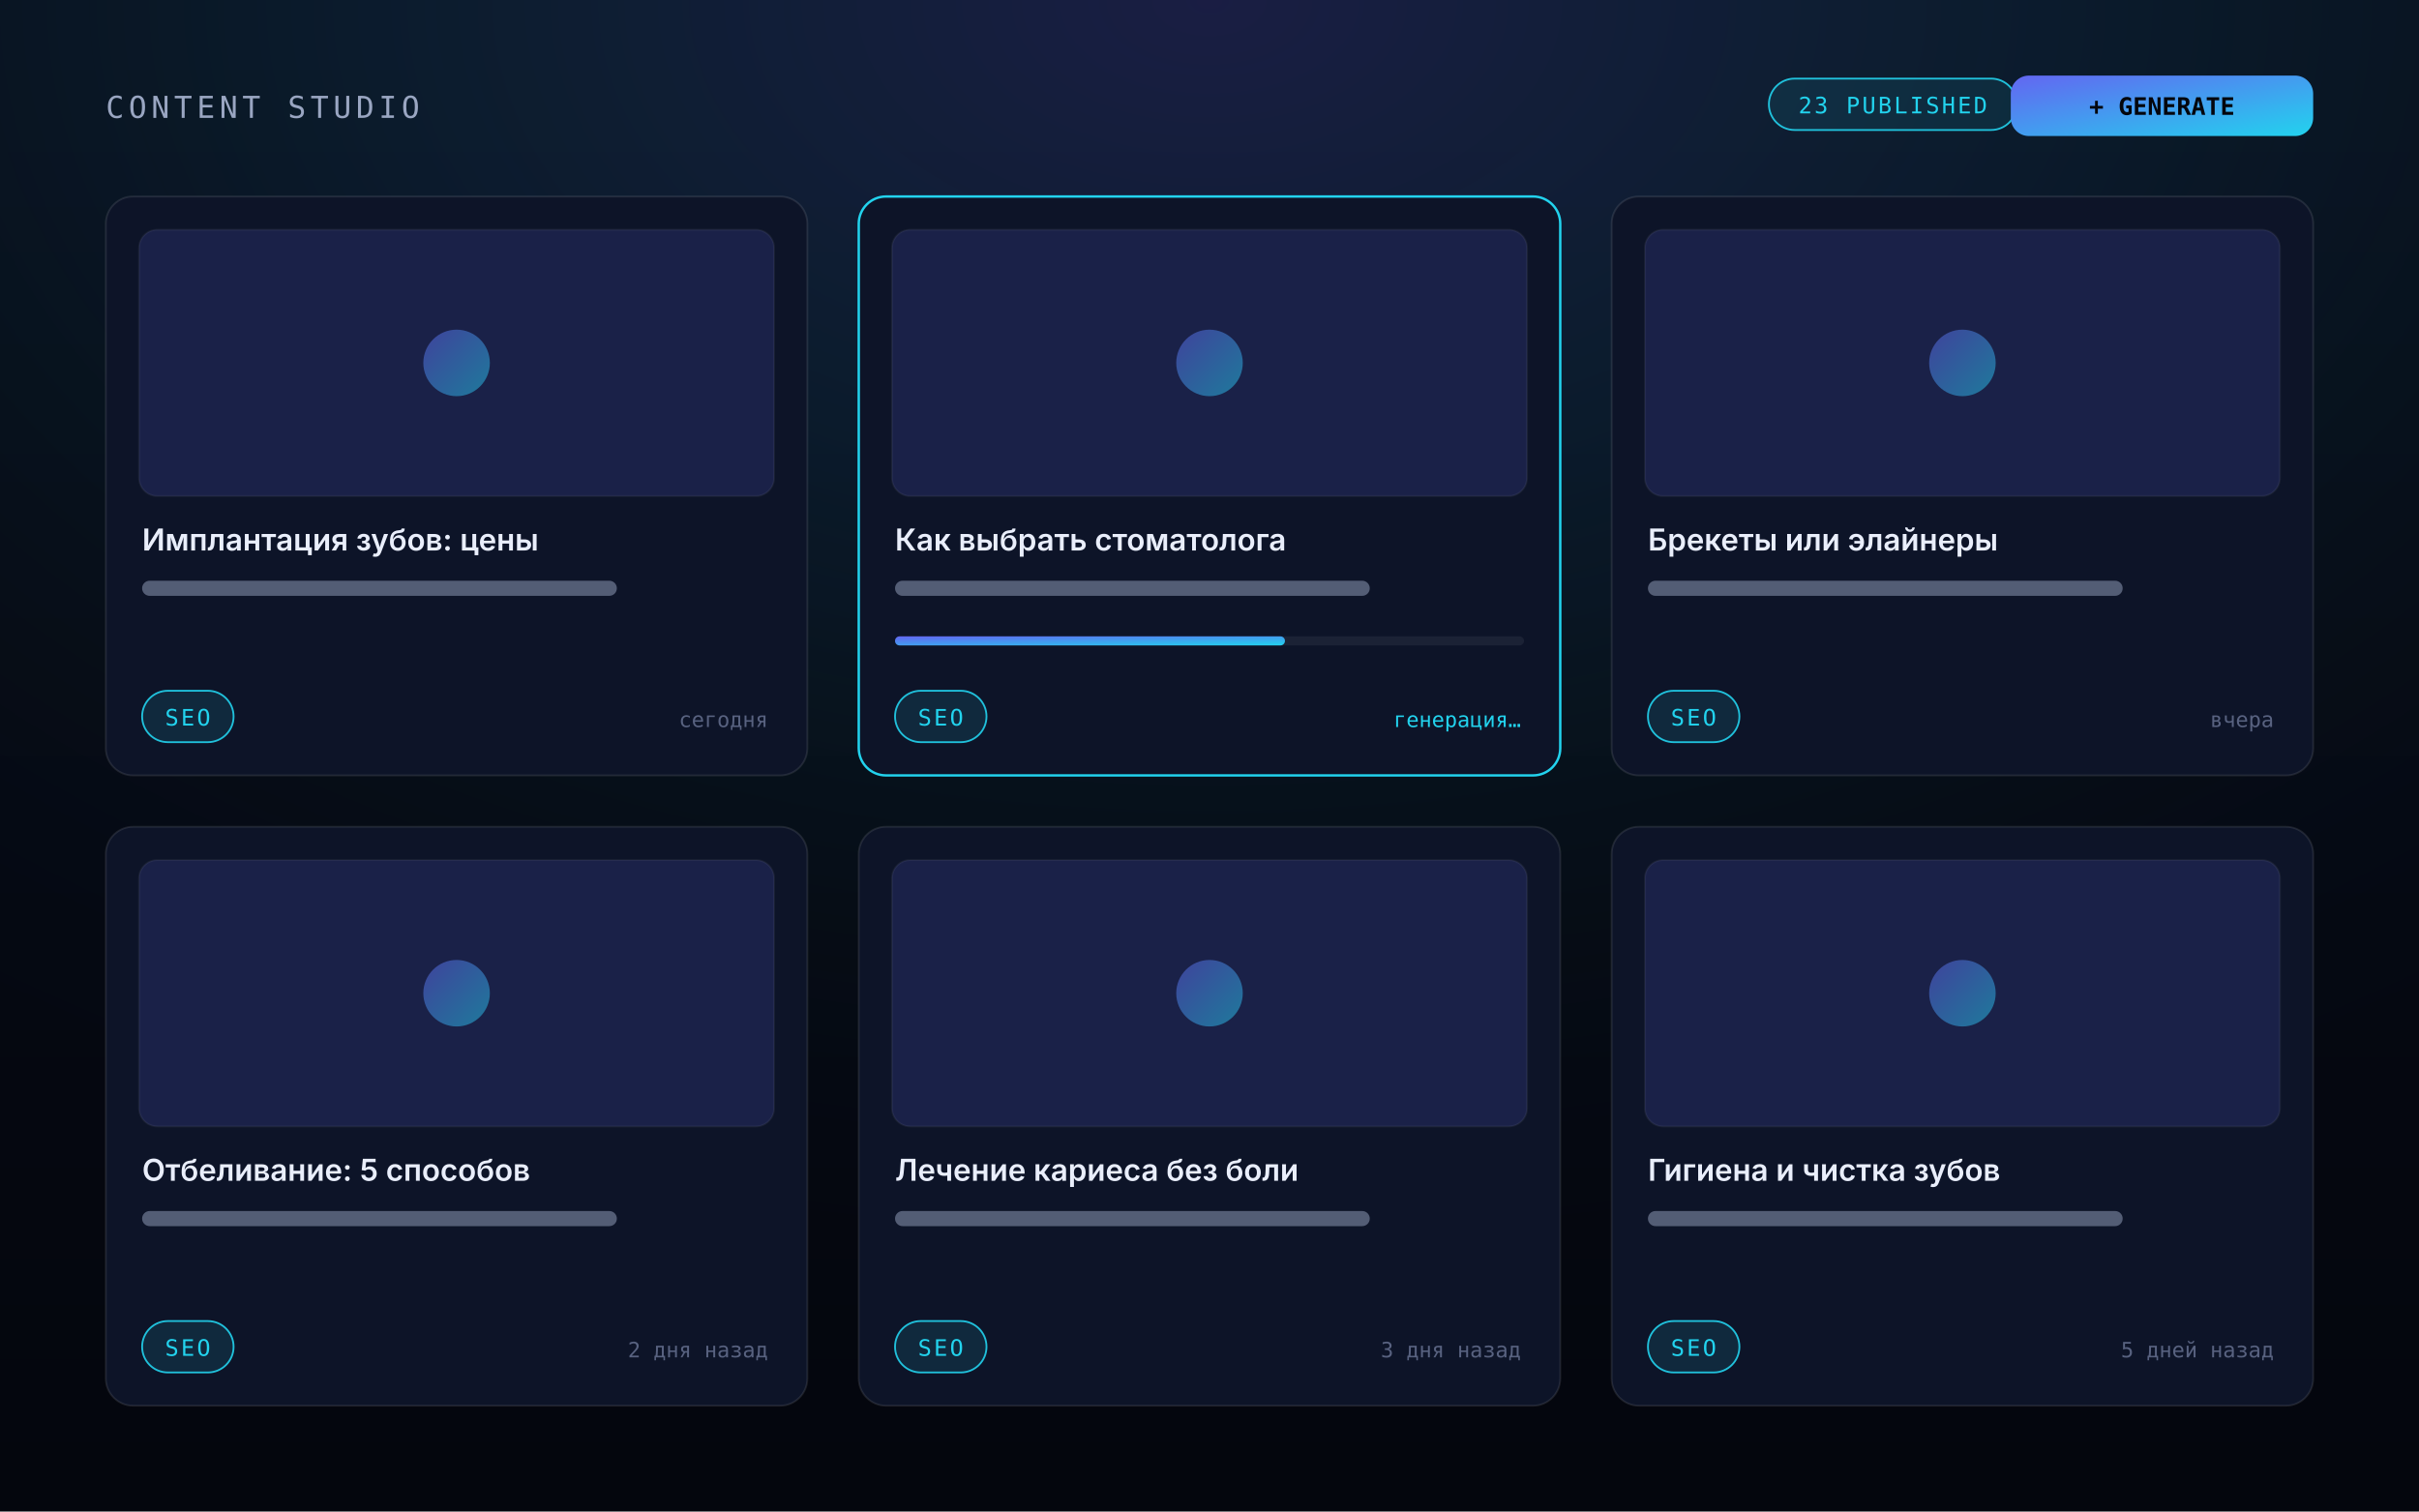
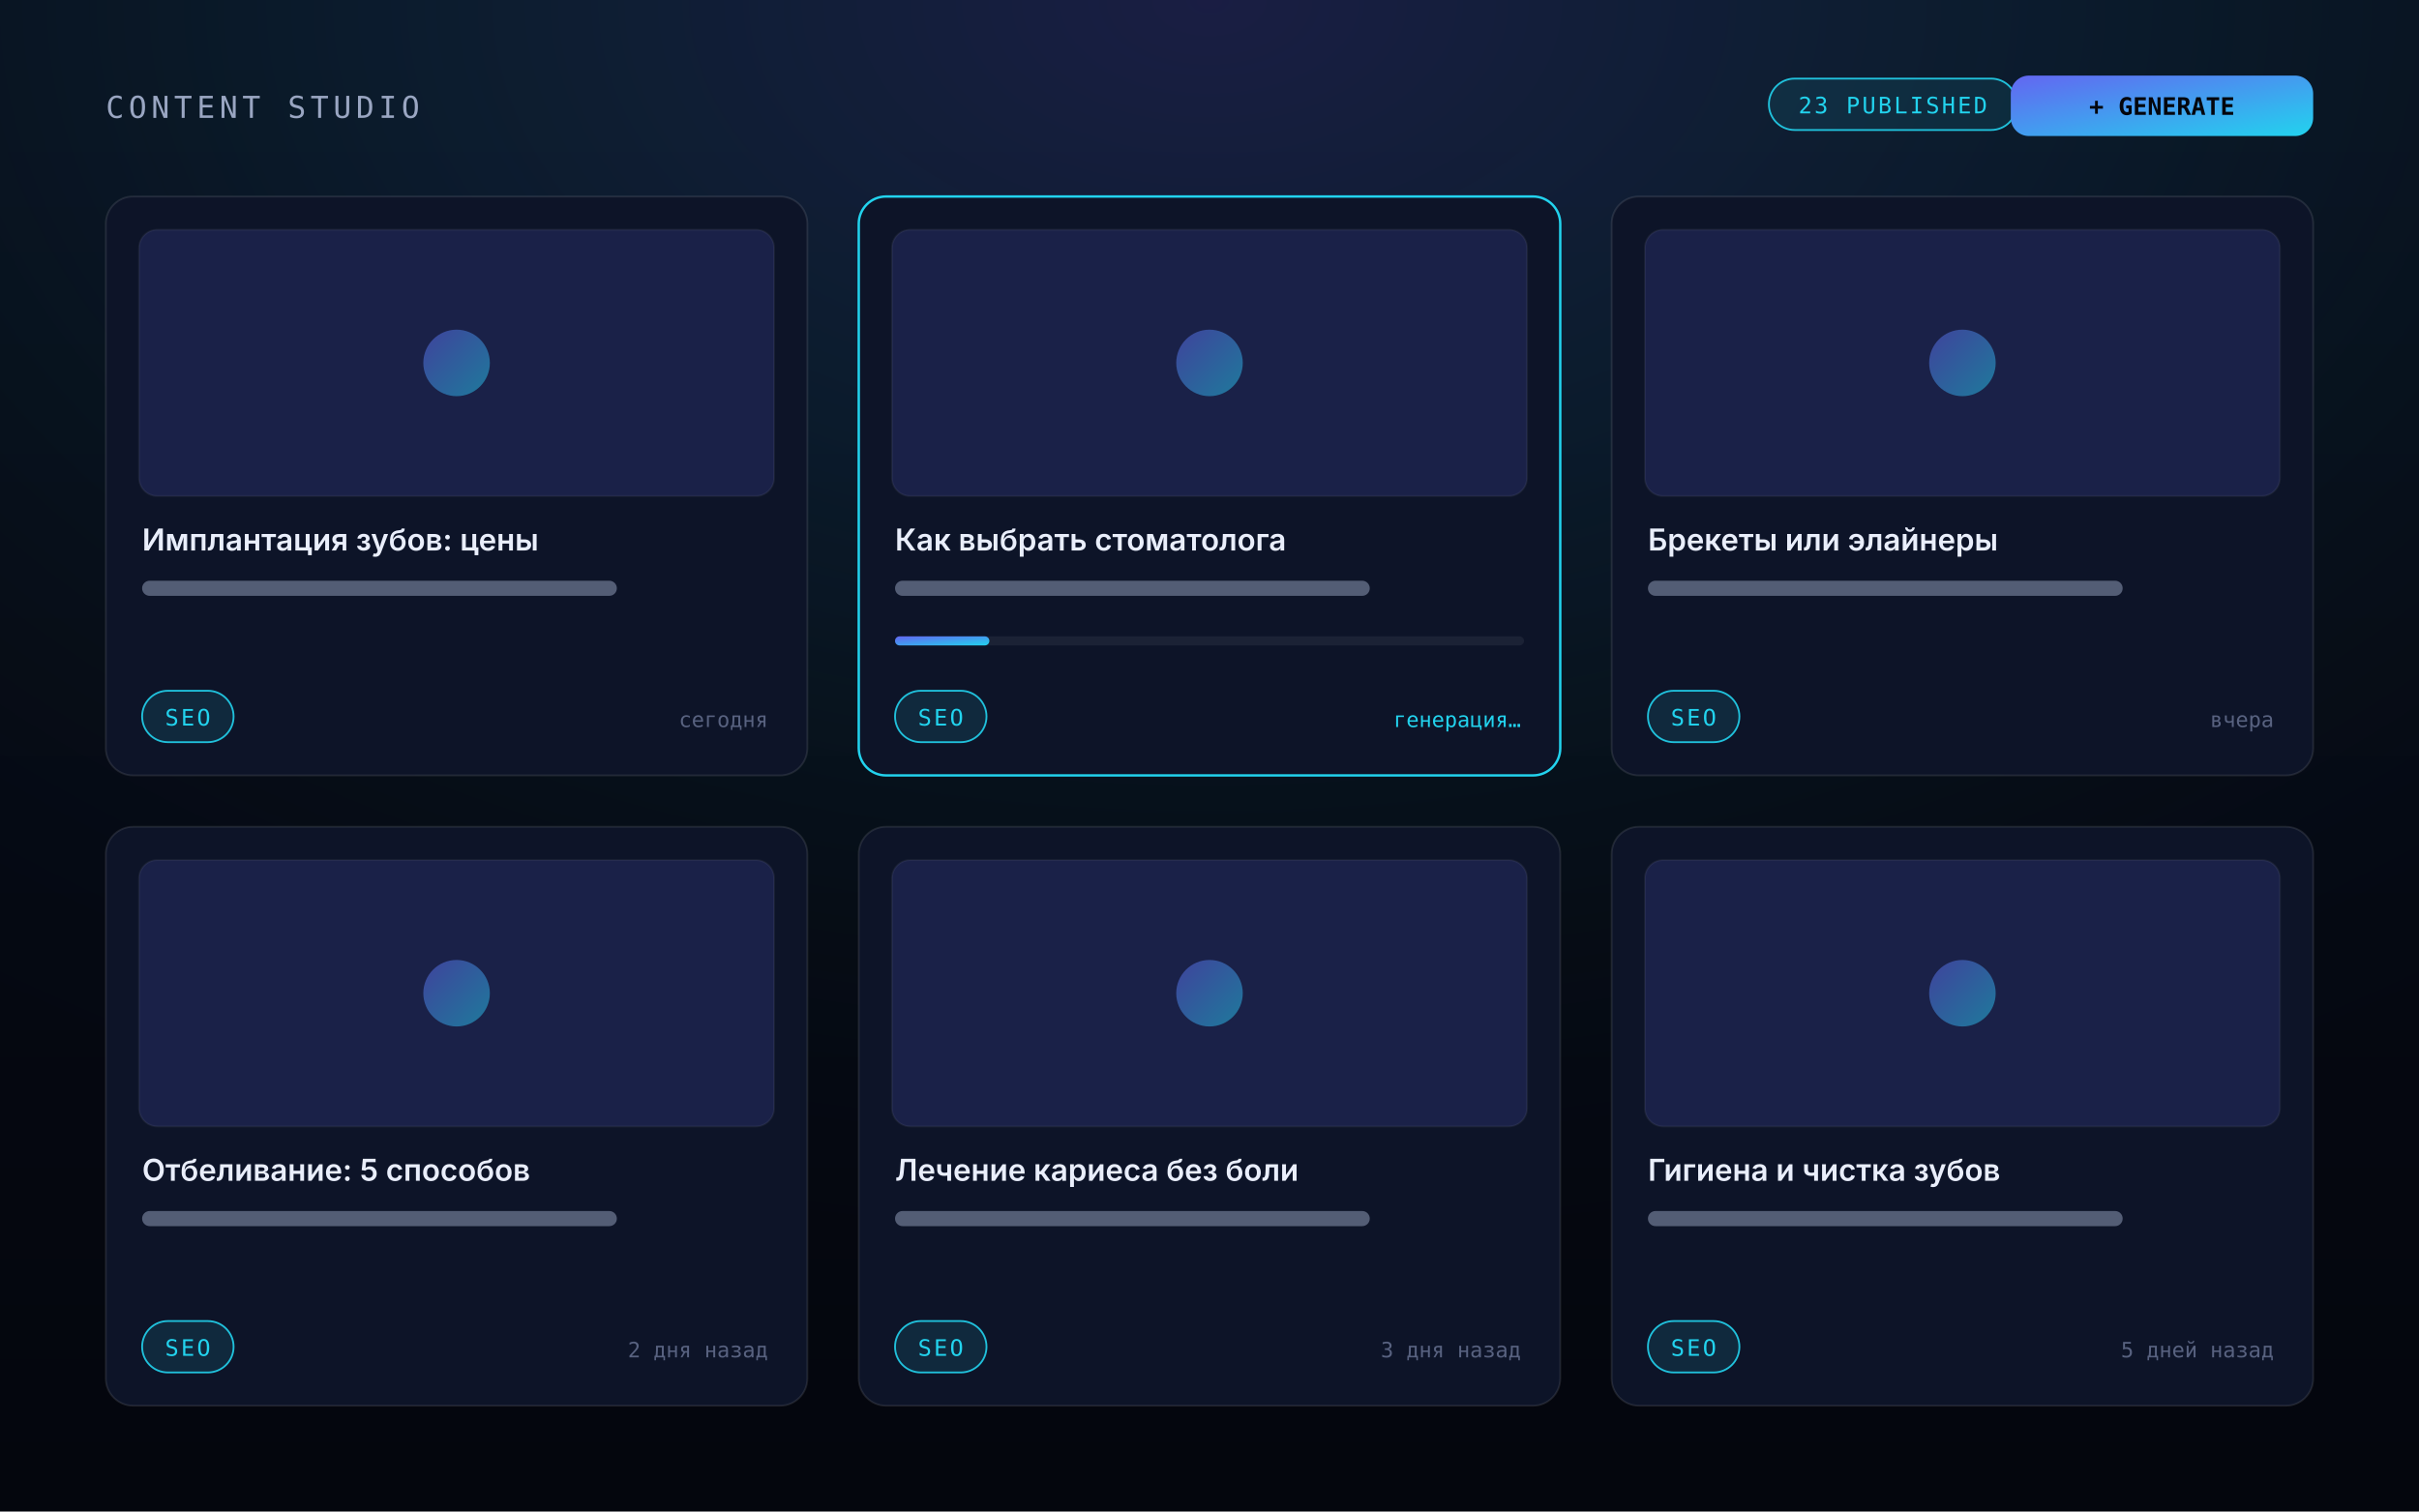
<svg xmlns="http://www.w3.org/2000/svg" viewBox="0 0 1600 1000" preserveAspectRatio="xMidYMid slice" role="img">
  <defs>
    <linearGradient id="bg" x1="0" y1="0" x2="0" y2="1">
      <stop offset="0%" stop-color="#070b18" />
      <stop offset="100%" stop-color="#04060d" />
    </linearGradient>
    <linearGradient id="grad" x1="0" y1="0" x2="1" y2="1">
      <stop offset="0%" stop-color="#6366f1" />
      <stop offset="100%" stop-color="#22d3ee" />
    </linearGradient>
    <radialGradient id="glow" cx="50%" cy="0%" r="90%">
      <stop offset="0%" stop-color="rgba(99,102,241,0.20)" />
      <stop offset="55%" stop-color="rgba(34,211,238,0.05)" />
      <stop offset="100%" stop-color="rgba(0,0,0,0)" />
    </radialGradient>
    <filter id="soft">
      <feGaussianBlur stdDeviation="9" />
    </filter>
    <marker id="arw" markerWidth="9" markerHeight="9" refX="6" refY="3" orient="auto">
      <path d="M0 0 L6 3 L0 6 Z" fill="#22d3ee" />
    </marker>
  </defs>
  <rect width="1600" height="1000" fill="url(#bg)" />
  <rect width="1600" height="1000" fill="url(#glow)" />
  <text x="70.0" y="78.0" font-family="'JetBrains Mono',ui-monospace,monospace" font-size="20" font-weight="500" fill="#9aa6c2" letter-spacing="3">CONTENT STUDIO</text>
  <rect x="1170.0" y="52.0" width="164.0" height="34.0" rx="17.0" fill="rgba(34,211,238,0.1)" stroke="#22d3ee" stroke-width="1.20" opacity="0.900" />
  <text x="1252.0" y="75.0" font-family="'JetBrains Mono',ui-monospace,monospace" font-size="15" font-weight="500" fill="#22d3ee" text-anchor="middle" letter-spacing="1.5">23 PUBLISHED</text>
  <rect x="1330.0" y="50.0" width="200.0" height="40.0" rx="12.0" fill="url(#grad)" />
  <text x="1430.0" y="76.0" font-family="'JetBrains Mono',ui-monospace,monospace" font-size="16" font-weight="600" fill="#04060d" text-anchor="middle">+ GENERATE</text>
  <rect x="70.0" y="130.0" width="464.0" height="383.0" rx="18.0" fill="#0d1428" stroke="rgba(255,255,255,0.10)" stroke-width="1.20" />
  <rect x="92.0" y="152.0" width="420.0" height="176.2" rx="12.0" fill="rgba(99,102,241,0.16)" stroke="rgba(255,255,255,0.055)" stroke-width="1.20" />
  <circle cx="302.0" cy="240.1" r="22.0" fill="url(#grad)" opacity="0.500" />
  <text x="94.0" y="364.2" font-family="'Space Grotesk','Inter',system-ui,sans-serif" font-size="20" font-weight="600" fill="#e9eefb">Имплантация зубов: цены</text>
  <rect x="94.0" y="384.2" width="314.0" height="10.0" rx="5.0" fill="#9aa6c2" opacity="0.500" />
  <rect x="94.0" y="457.0" width="60.5" height="34.0" rx="17.0" fill="rgba(34,211,238,0.12)" stroke="#22d3ee" stroke-width="1.20" opacity="0.900" />
  <text x="124.2" y="480.0" font-family="'JetBrains Mono',ui-monospace,monospace" font-size="15" font-weight="500" fill="#22d3ee" text-anchor="middle" letter-spacing="1.5">SEO</text>
  <text x="508.0" y="481.0" font-family="'JetBrains Mono',ui-monospace,monospace" font-size="14" font-weight="500" fill="#586280" text-anchor="end">сегодня</text>
  <rect x="568.0" y="130.0" width="464.0" height="383.0" rx="18.0" fill="#0d1428" stroke="#22d3ee" stroke-width="1.60" />
  <rect x="590.0" y="152.0" width="420.0" height="176.2" rx="12.0" fill="rgba(99,102,241,0.16)" stroke="rgba(255,255,255,0.055)" stroke-width="1.20" />
  <circle cx="800.0" cy="240.1" r="22.0" fill="url(#grad)" opacity="0.500" />
  <text x="592.0" y="364.2" font-family="'Space Grotesk','Inter',system-ui,sans-serif" font-size="20" font-weight="600" fill="#e9eefb">Как выбрать стоматолога</text>
  <rect x="592.0" y="384.2" width="314.0" height="10.0" rx="5.0" fill="#9aa6c2" opacity="0.500" />
  <rect x="592.0" y="457.0" width="60.5" height="34.0" rx="17.0" fill="rgba(34,211,238,0.12)" stroke="#22d3ee" stroke-width="1.20" opacity="0.900" />
  <text x="622.2" y="480.0" font-family="'JetBrains Mono',ui-monospace,monospace" font-size="15" font-weight="500" fill="#22d3ee" text-anchor="middle" letter-spacing="1.5">SEO</text>
  <text x="1006.0" y="481.0" font-family="'JetBrains Mono',ui-monospace,monospace" font-size="14" font-weight="500" fill="#22d3ee" text-anchor="end">генерация…</text>
  <rect x="592.0" y="421.0" width="416.0" height="6.0" rx="3.0" fill="rgba(255,255,255,0.06)" />
-   <rect x="592.0" y="421.0" width="257.9" height="6.0" rx="3.0" fill="url(#grad)" />
+   <rect x="592.0" y="421.0" width="62.4" height="6" rx="3" fill="url(#grad)">
+     <animate attributeName="width" values="49.9;382.7;49.9" dur="3.2s" repeatCount="indefinite" calcMode="spline" keyTimes="0;0.7;1" keySplines="0.3 0 0.3 1;0.5 0 0.5 1" />
+   </rect>
  <rect x="1066.0" y="130.0" width="464.0" height="383.0" rx="18.0" fill="#0d1428" stroke="rgba(255,255,255,0.10)" stroke-width="1.20" />
  <rect x="1088.0" y="152.0" width="420.0" height="176.2" rx="12.0" fill="rgba(99,102,241,0.16)" stroke="rgba(255,255,255,0.055)" stroke-width="1.20" />
  <circle cx="1298.0" cy="240.1" r="22.0" fill="url(#grad)" opacity="0.500" />
  <text x="1090.0" y="364.2" font-family="'Space Grotesk','Inter',system-ui,sans-serif" font-size="20" font-weight="600" fill="#e9eefb">Брекеты или элайнеры</text>
  <rect x="1090.0" y="384.2" width="314.0" height="10.0" rx="5.0" fill="#9aa6c2" opacity="0.500" />
  <rect x="1090.0" y="457.0" width="60.5" height="34.0" rx="17.0" fill="rgba(34,211,238,0.12)" stroke="#22d3ee" stroke-width="1.20" opacity="0.900" />
  <text x="1120.2" y="480.0" font-family="'JetBrains Mono',ui-monospace,monospace" font-size="15" font-weight="500" fill="#22d3ee" text-anchor="middle" letter-spacing="1.5">SEO</text>
  <text x="1504.0" y="481.0" font-family="'JetBrains Mono',ui-monospace,monospace" font-size="14" font-weight="500" fill="#586280" text-anchor="end">вчера</text>
  <rect x="70.0" y="547.0" width="464.0" height="383.0" rx="18.0" fill="#0d1428" stroke="rgba(255,255,255,0.10)" stroke-width="1.20" />
  <rect x="92.0" y="569.0" width="420.0" height="176.2" rx="12.0" fill="rgba(99,102,241,0.16)" stroke="rgba(255,255,255,0.055)" stroke-width="1.20" />
  <circle cx="302.0" cy="657.1" r="22.0" fill="url(#grad)" opacity="0.500" />
  <text x="94.0" y="781.2" font-family="'Space Grotesk','Inter',system-ui,sans-serif" font-size="20" font-weight="600" fill="#e9eefb">Отбеливание: 5 способов</text>
  <rect x="94.0" y="801.2" width="314.0" height="10.0" rx="5.0" fill="#9aa6c2" opacity="0.500" />
  <rect x="94.0" y="874.0" width="60.5" height="34.0" rx="17.0" fill="rgba(34,211,238,0.12)" stroke="#22d3ee" stroke-width="1.20" opacity="0.900" />
  <text x="124.2" y="897.0" font-family="'JetBrains Mono',ui-monospace,monospace" font-size="15" font-weight="500" fill="#22d3ee" text-anchor="middle" letter-spacing="1.5">SEO</text>
  <text x="508.0" y="898.0" font-family="'JetBrains Mono',ui-monospace,monospace" font-size="14" font-weight="500" fill="#586280" text-anchor="end">2 дня назад</text>
  <rect x="568.0" y="547.0" width="464.0" height="383.0" rx="18.0" fill="#0d1428" stroke="rgba(255,255,255,0.10)" stroke-width="1.20" />
  <rect x="590.0" y="569.0" width="420.0" height="176.2" rx="12.0" fill="rgba(99,102,241,0.16)" stroke="rgba(255,255,255,0.055)" stroke-width="1.20" />
  <circle cx="800.0" cy="657.1" r="22.0" fill="url(#grad)" opacity="0.500" />
  <text x="592.0" y="781.2" font-family="'Space Grotesk','Inter',system-ui,sans-serif" font-size="20" font-weight="600" fill="#e9eefb">Лечение кариеса без боли</text>
  <rect x="592.0" y="801.2" width="314.0" height="10.0" rx="5.0" fill="#9aa6c2" opacity="0.500" />
  <rect x="592.0" y="874.0" width="60.5" height="34.0" rx="17.0" fill="rgba(34,211,238,0.12)" stroke="#22d3ee" stroke-width="1.20" opacity="0.900" />
  <text x="622.2" y="897.0" font-family="'JetBrains Mono',ui-monospace,monospace" font-size="15" font-weight="500" fill="#22d3ee" text-anchor="middle" letter-spacing="1.5">SEO</text>
  <text x="1006.0" y="898.0" font-family="'JetBrains Mono',ui-monospace,monospace" font-size="14" font-weight="500" fill="#586280" text-anchor="end">3 дня назад</text>
  <rect x="1066.0" y="547.0" width="464.0" height="383.0" rx="18.0" fill="#0d1428" stroke="rgba(255,255,255,0.10)" stroke-width="1.20" />
  <rect x="1088.0" y="569.0" width="420.0" height="176.2" rx="12.0" fill="rgba(99,102,241,0.16)" stroke="rgba(255,255,255,0.055)" stroke-width="1.20" />
  <circle cx="1298.0" cy="657.1" r="22.0" fill="url(#grad)" opacity="0.500" />
  <text x="1090.0" y="781.2" font-family="'Space Grotesk','Inter',system-ui,sans-serif" font-size="20" font-weight="600" fill="#e9eefb">Гигиена и чистка зубов</text>
  <rect x="1090.0" y="801.2" width="314.0" height="10.0" rx="5.0" fill="#9aa6c2" opacity="0.500" />
  <rect x="1090.0" y="874.0" width="60.5" height="34.0" rx="17.0" fill="rgba(34,211,238,0.12)" stroke="#22d3ee" stroke-width="1.20" opacity="0.900" />
  <text x="1120.2" y="897.0" font-family="'JetBrains Mono',ui-monospace,monospace" font-size="15" font-weight="500" fill="#22d3ee" text-anchor="middle" letter-spacing="1.5">SEO</text>
  <text x="1504.0" y="898.0" font-family="'JetBrains Mono',ui-monospace,monospace" font-size="14" font-weight="500" fill="#586280" text-anchor="end">5 дней назад</text>
</svg>
